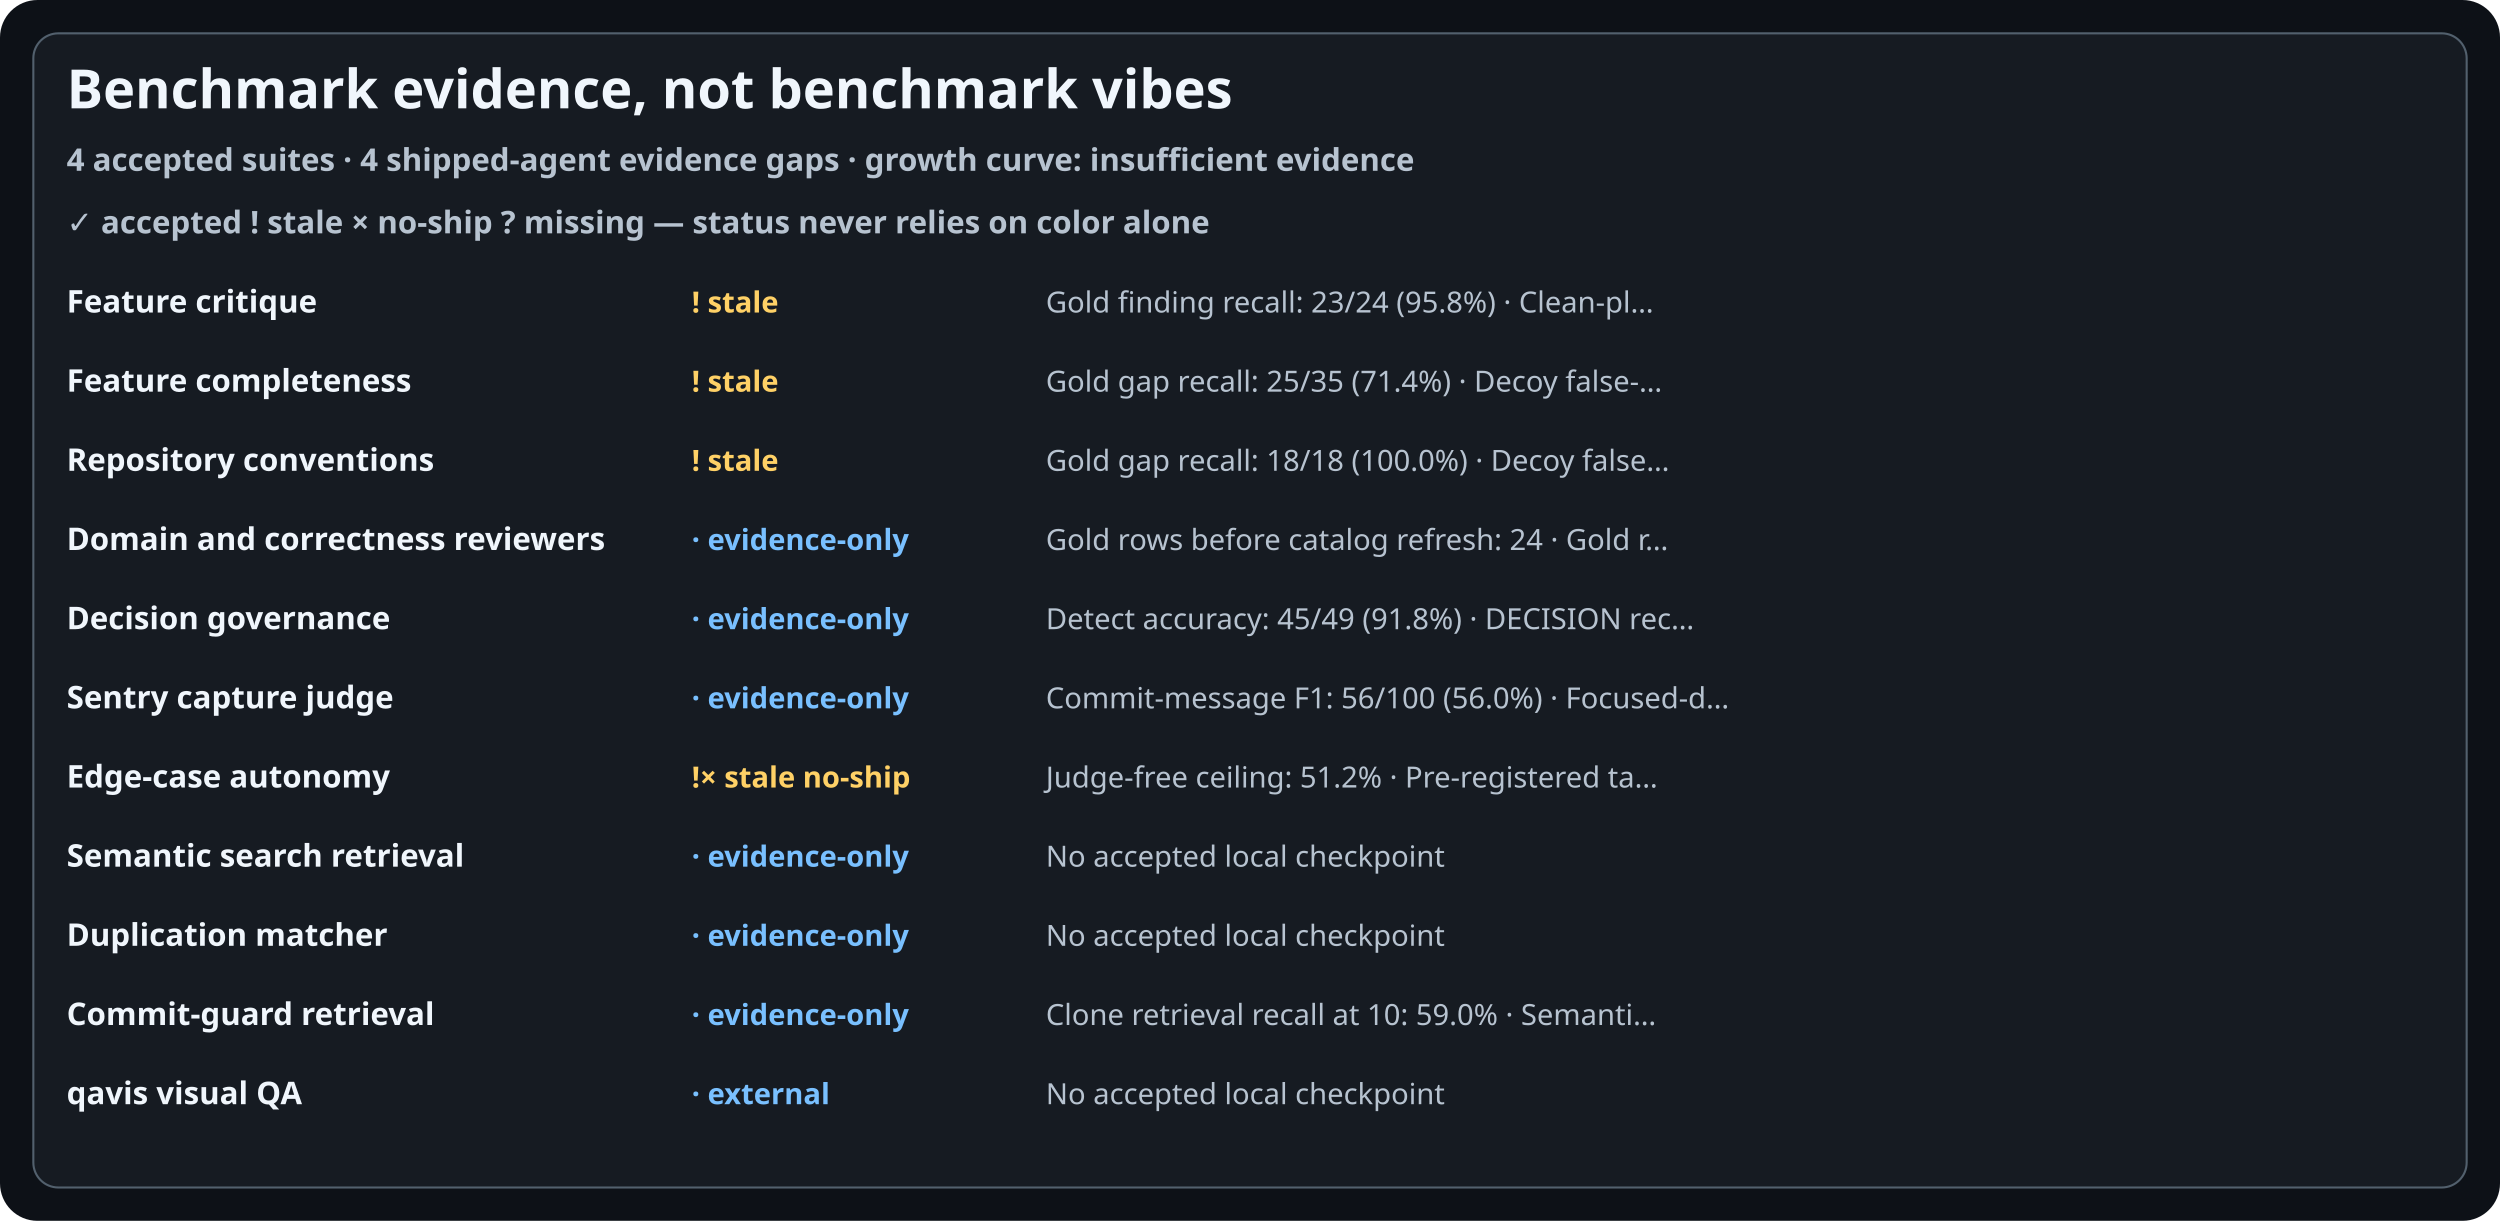
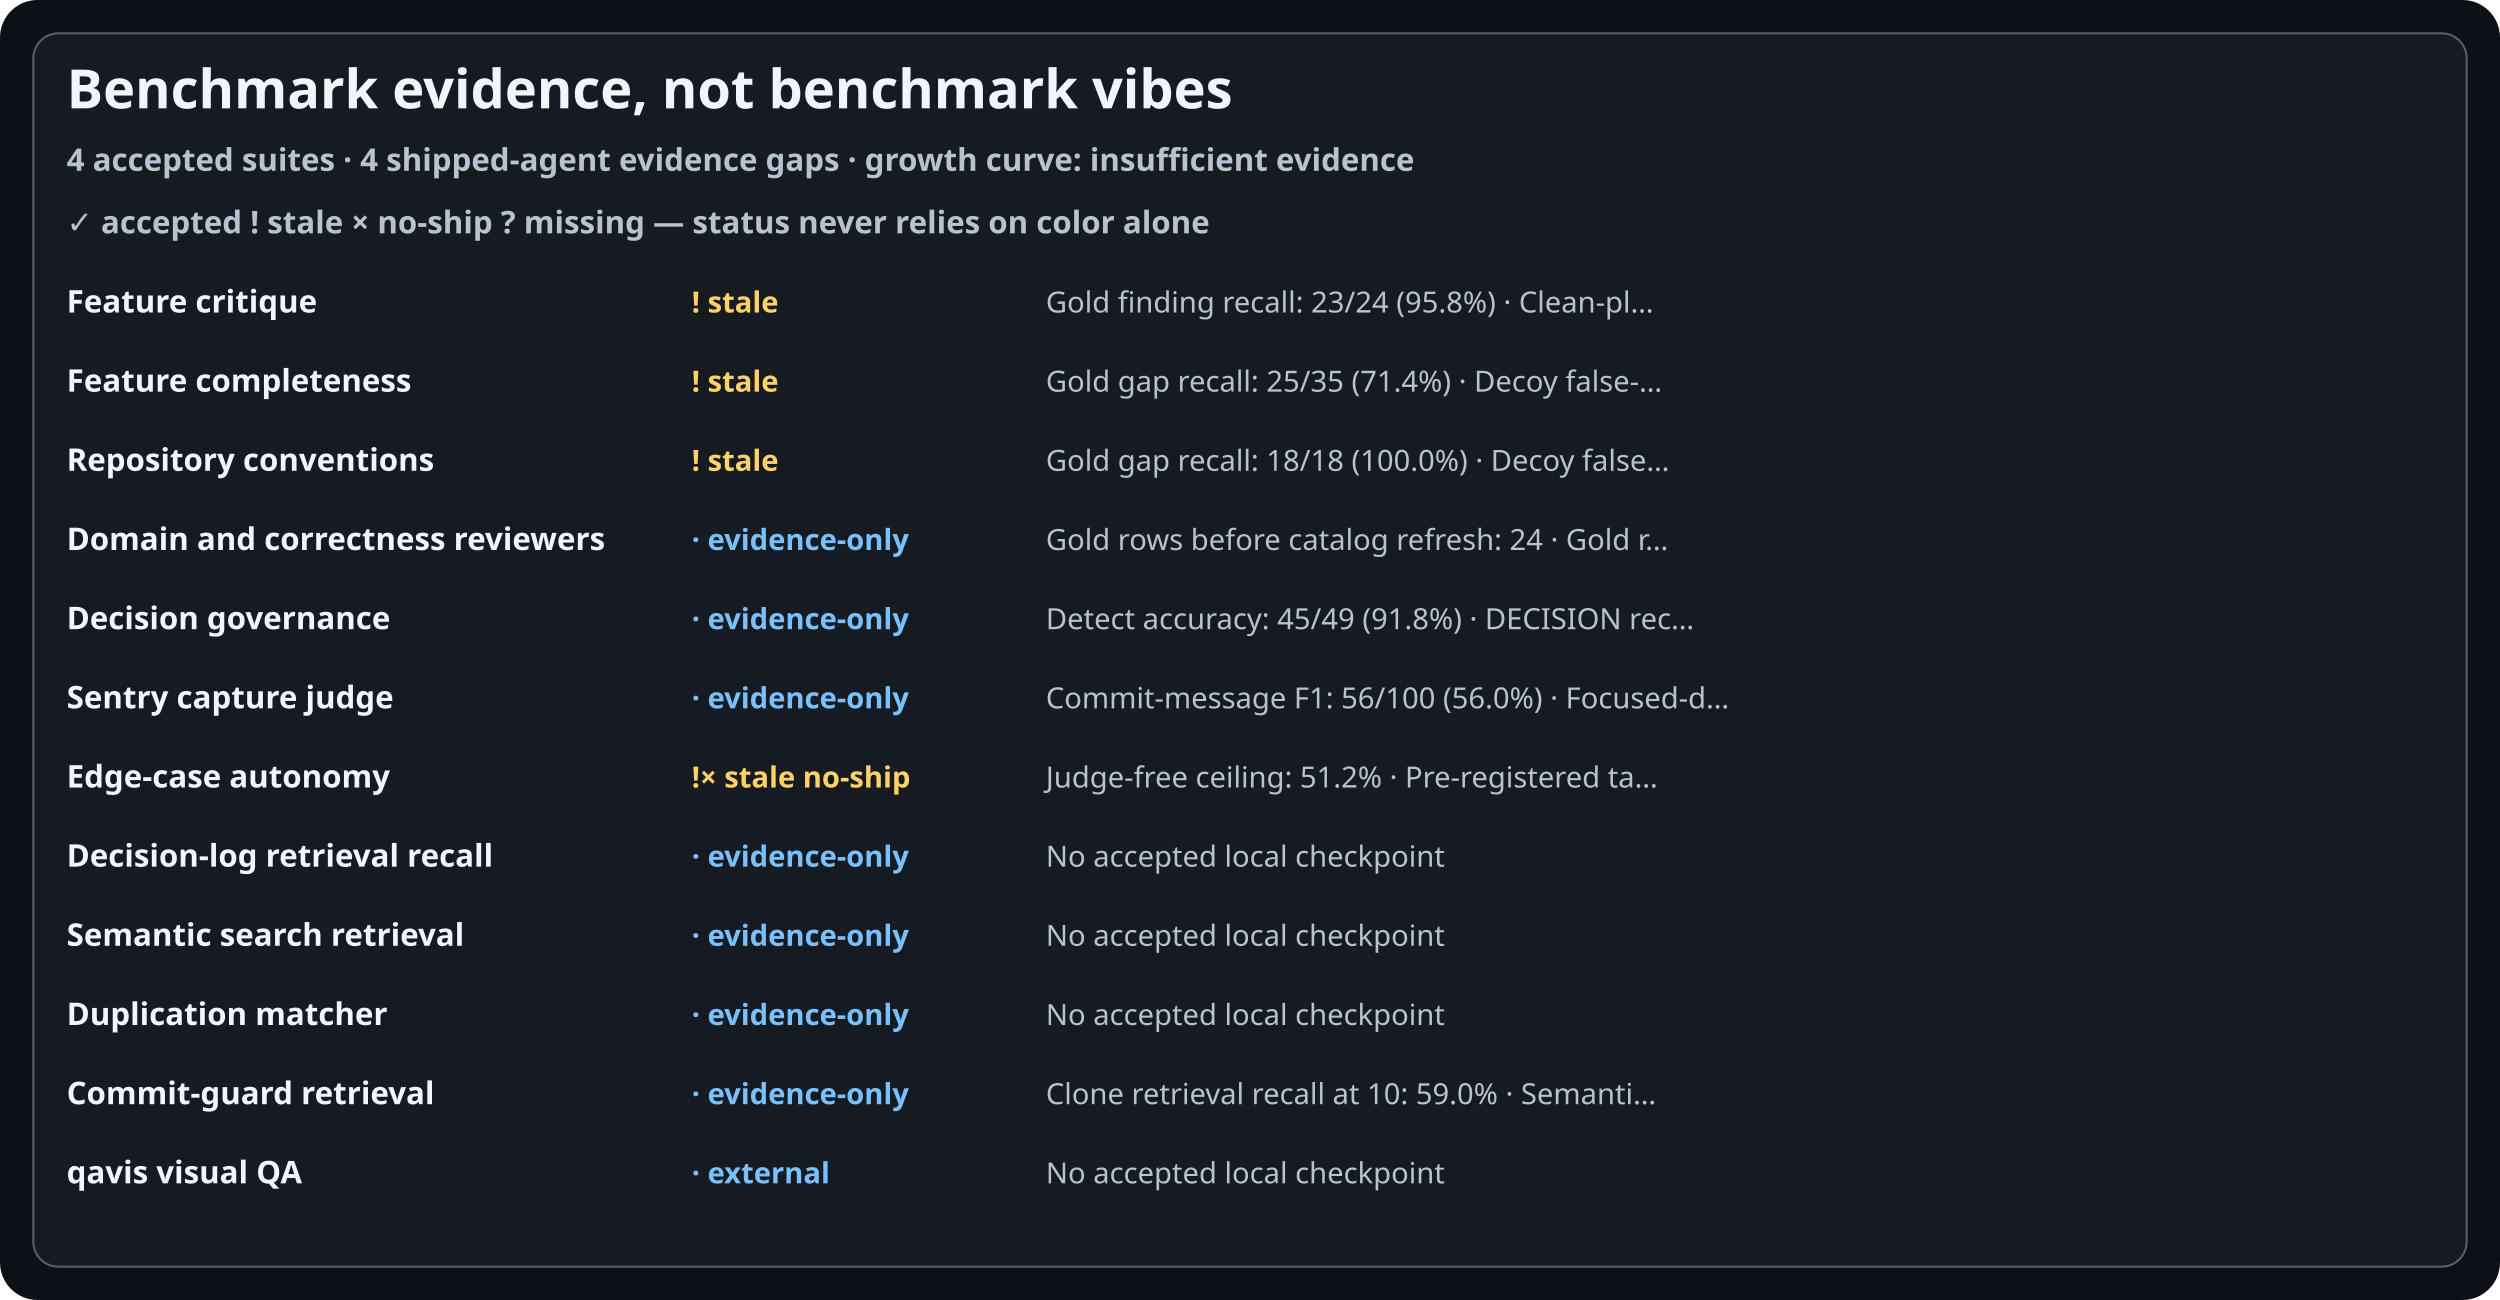
- <svg xmlns="http://www.w3.org/2000/svg" width="1200" height="586" viewBox="0 0 1200 586" role="img" aria-labelledby="title desc">
+ <svg xmlns="http://www.w3.org/2000/svg" width="1200" height="624" viewBox="0 0 1200 624" role="img" aria-labelledby="title desc">
  <style>
  .title{font:700 26px ui-sans-serif,system-ui;fill:#F0F6FC} .summary{font:600 15px ui-sans-serif,system-ui;fill:#B7C3D0}
  .suite{font:600 15px ui-sans-serif,system-ui;fill:#F0F6FC} .metric{font:14px ui-sans-serif,system-ui;fill:#B7C3D0}
  .status{font:700 14px ui-sans-serif,system-ui}.good{fill:#66D98B}.warn{fill:#FFD166}.bad{fill:#FF8B8B}.info{fill:#79C0FF}
</style>
-   <rect width="1200" height="586" rx="18" fill="#0D1117" />
-   <rect x="16" y="16" width="1168" height="554" rx="12" fill="#161B22" stroke="#52606D" />
+   <rect width="1200" height="624" rx="18" fill="#0D1117" />
+   <rect x="16" y="16" width="1168" height="592" rx="12" fill="#161B22" stroke="#52606D" />
  <text class="title" x="32" y="52">Benchmark evidence, not benchmark vibes</text>
  <text class="summary" x="32" y="82">4 accepted suites · 4 shipped-agent evidence gaps · growth curve: insufficient evidence</text>
  <text class="summary" x="32" y="112">✓ accepted   ! stale   × no-ship   ? missing — status never relies on color alone</text>
  <g transform="translate(32 150)">
    <text class="suite" y="0">Feature critique</text>
    <text class="status warn" x="300" y="0">! stale</text>
    <text class="metric" x="470" y="0">Gold finding recall: 23/24 (95.8%) · Clean-pl…</text>
  </g>
  <g transform="translate(32 188)">
    <text class="suite" y="0">Feature completeness</text>
    <text class="status warn" x="300" y="0">! stale</text>
    <text class="metric" x="470" y="0">Gold gap recall: 25/35 (71.4%) · Decoy false-…</text>
  </g>
  <g transform="translate(32 226)">
    <text class="suite" y="0">Repository conventions</text>
    <text class="status warn" x="300" y="0">! stale</text>
    <text class="metric" x="470" y="0">Gold gap recall: 18/18 (100.0%) · Decoy false…</text>
  </g>
  <g transform="translate(32 264)">
    <text class="suite" y="0">Domain and correctness reviewers</text>
    <text class="status info" x="300" y="0">· evidence-only</text>
    <text class="metric" x="470" y="0">Gold rows before catalog refresh: 24 · Gold r…</text>
  </g>
  <g transform="translate(32 302)">
    <text class="suite" y="0">Decision governance</text>
    <text class="status info" x="300" y="0">· evidence-only</text>
    <text class="metric" x="470" y="0">Detect accuracy: 45/49 (91.8%) · DECISION rec…</text>
  </g>
  <g transform="translate(32 340)">
    <text class="suite" y="0">Sentry capture judge</text>
    <text class="status info" x="300" y="0">· evidence-only</text>
    <text class="metric" x="470" y="0">Commit-message F1: 56/100 (56.0%) · Focused-d…</text>
  </g>
  <g transform="translate(32 378)">
    <text class="suite" y="0">Edge-case autonomy</text>
    <text class="status warn" x="300" y="0">!× stale no-ship</text>
    <text class="metric" x="470" y="0">Judge-free ceiling: 51.2% · Pre-registered ta…</text>
  </g>
  <g transform="translate(32 416)">
+     <text class="suite" y="0">Decision-log retrieval recall</text>
+     <text class="status info" x="300" y="0">· evidence-only</text>
+     <text class="metric" x="470" y="0">No accepted local checkpoint</text>
+   </g>
+   <g transform="translate(32 454)">
    <text class="suite" y="0">Semantic search retrieval</text>
    <text class="status info" x="300" y="0">· evidence-only</text>
    <text class="metric" x="470" y="0">No accepted local checkpoint</text>
  </g>
-   <g transform="translate(32 454)">
+   <g transform="translate(32 492)">
    <text class="suite" y="0">Duplication matcher</text>
    <text class="status info" x="300" y="0">· evidence-only</text>
    <text class="metric" x="470" y="0">No accepted local checkpoint</text>
  </g>
-   <g transform="translate(32 492)">
+   <g transform="translate(32 530)">
    <text class="suite" y="0">Commit-guard retrieval</text>
    <text class="status info" x="300" y="0">· evidence-only</text>
    <text class="metric" x="470" y="0">Clone retrieval recall at 10: 59.0% · Semanti…</text>
  </g>
-   <g transform="translate(32 530)">
+   <g transform="translate(32 568)">
    <text class="suite" y="0">qavis visual QA</text>
    <text class="status info" x="300" y="0">· external</text>
    <text class="metric" x="470" y="0">No accepted local checkpoint</text>
  </g>
</svg>
